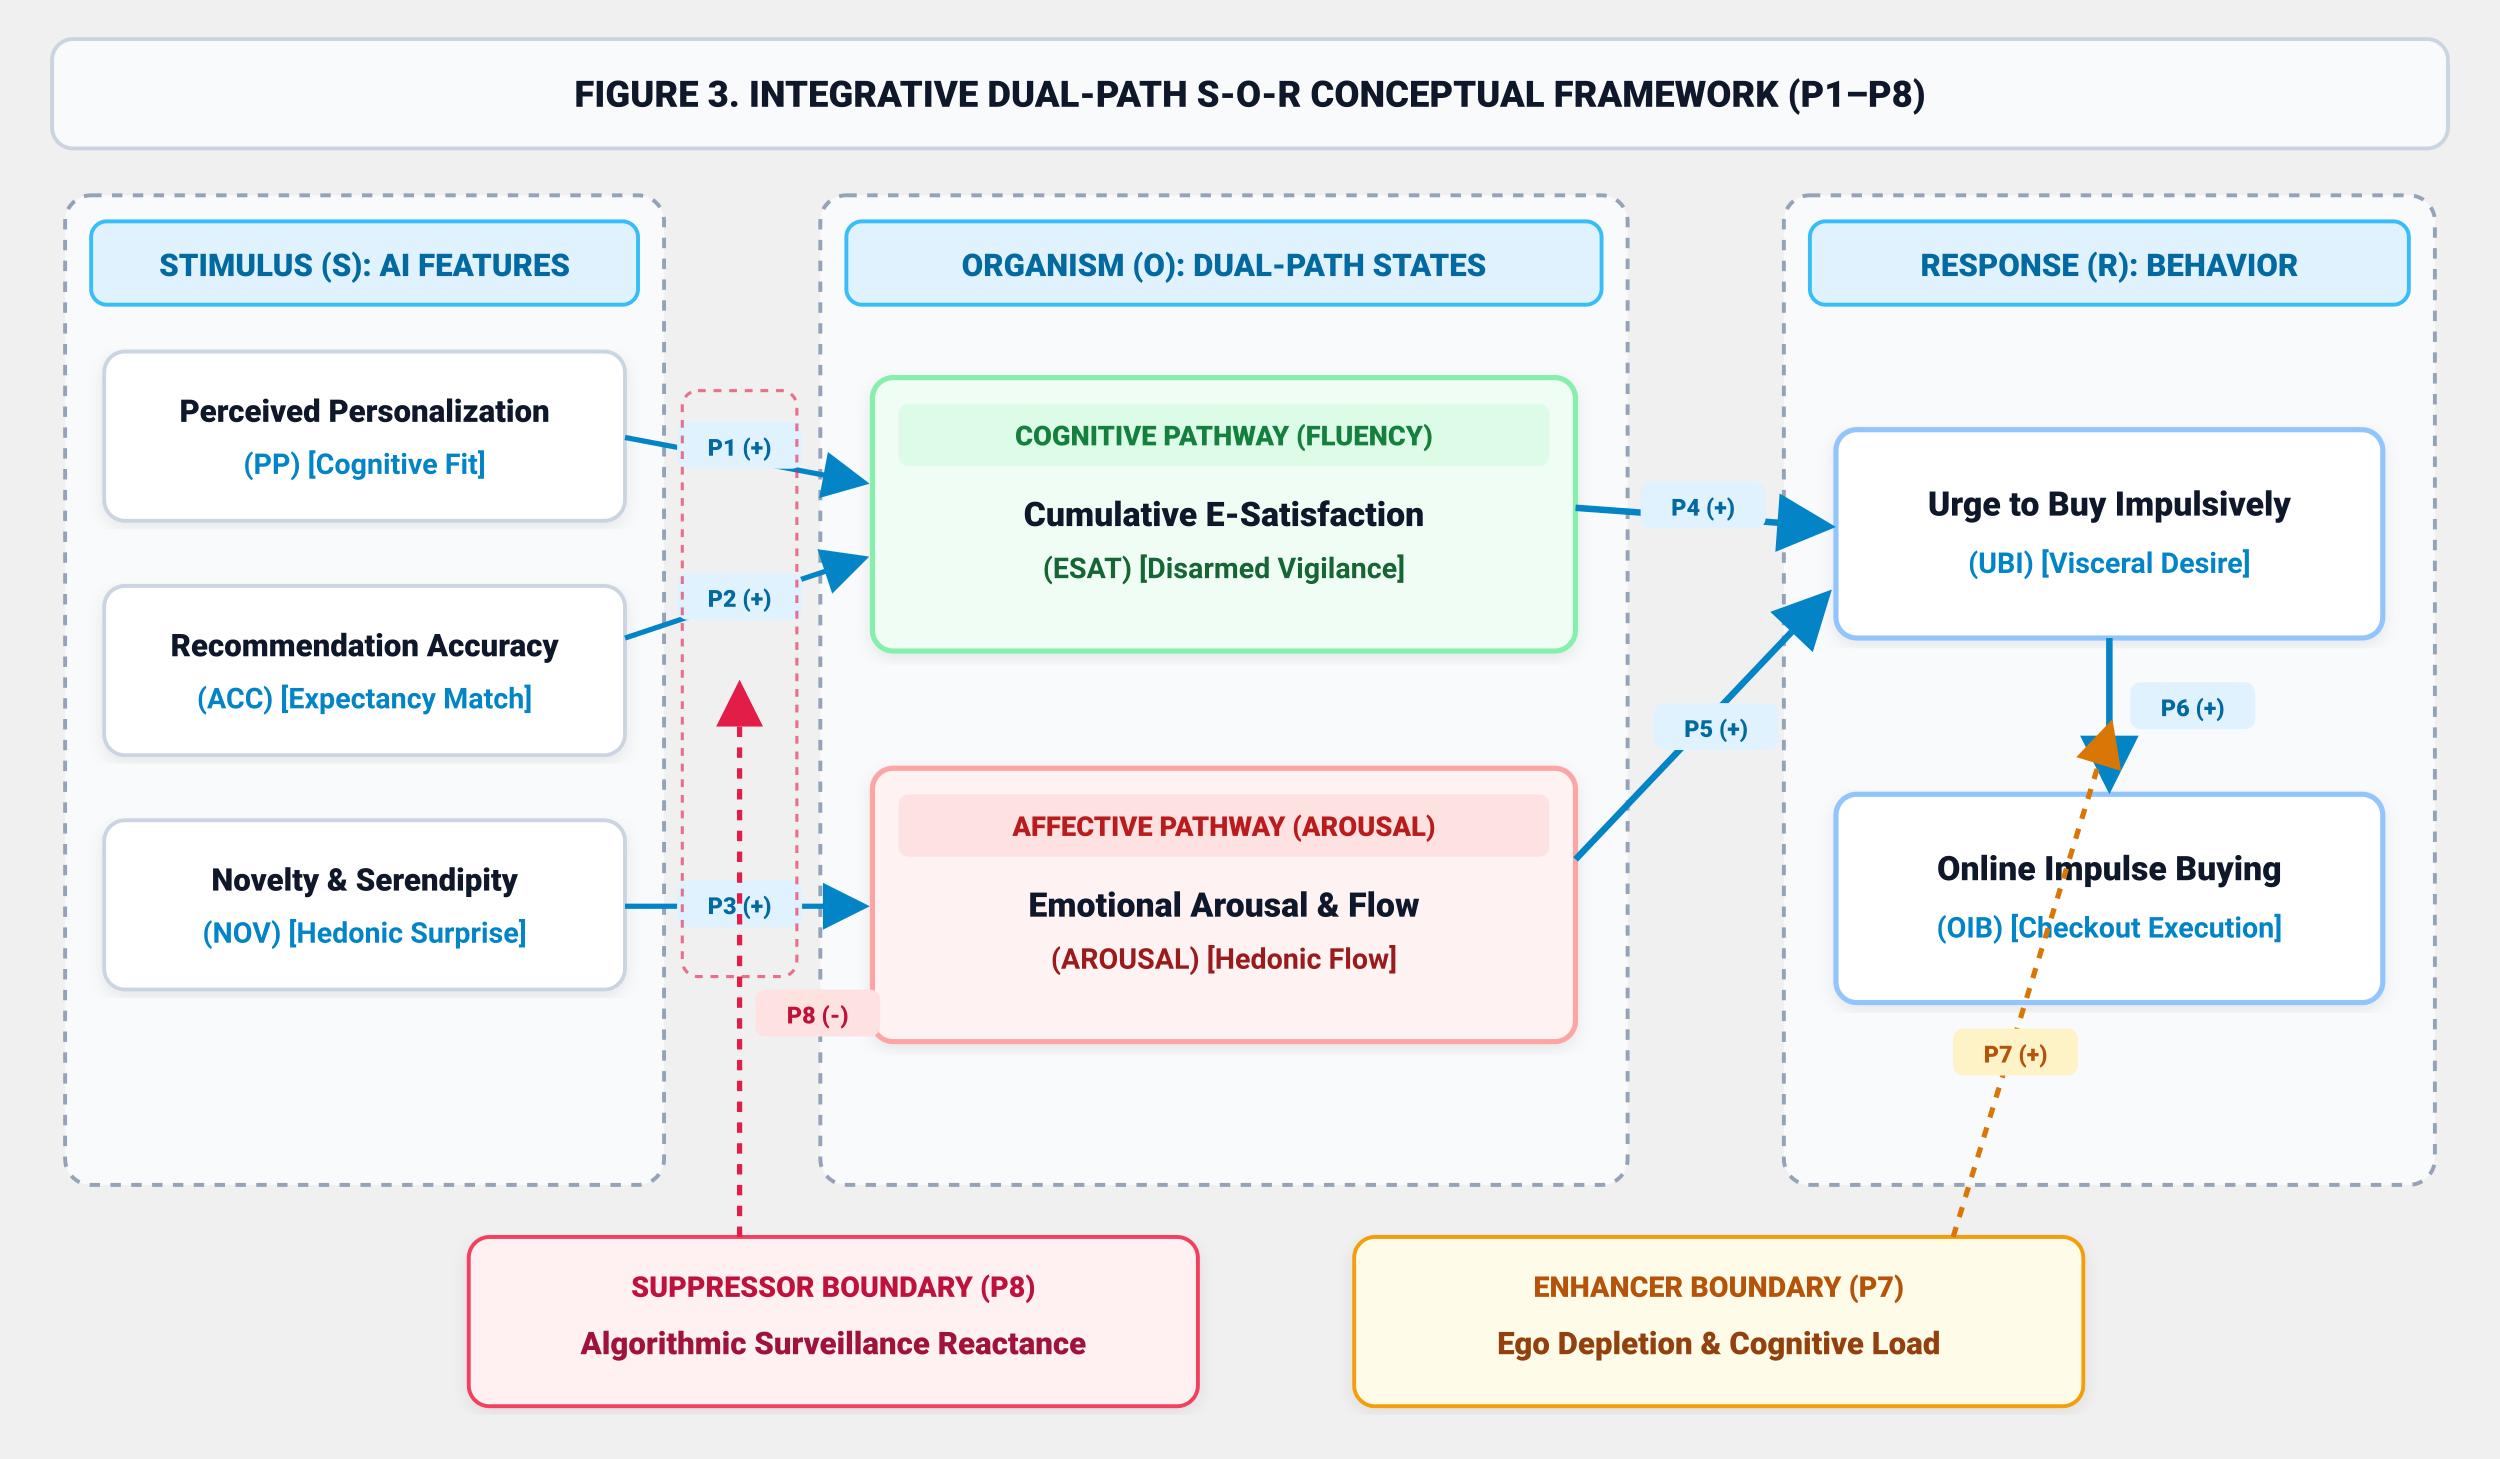
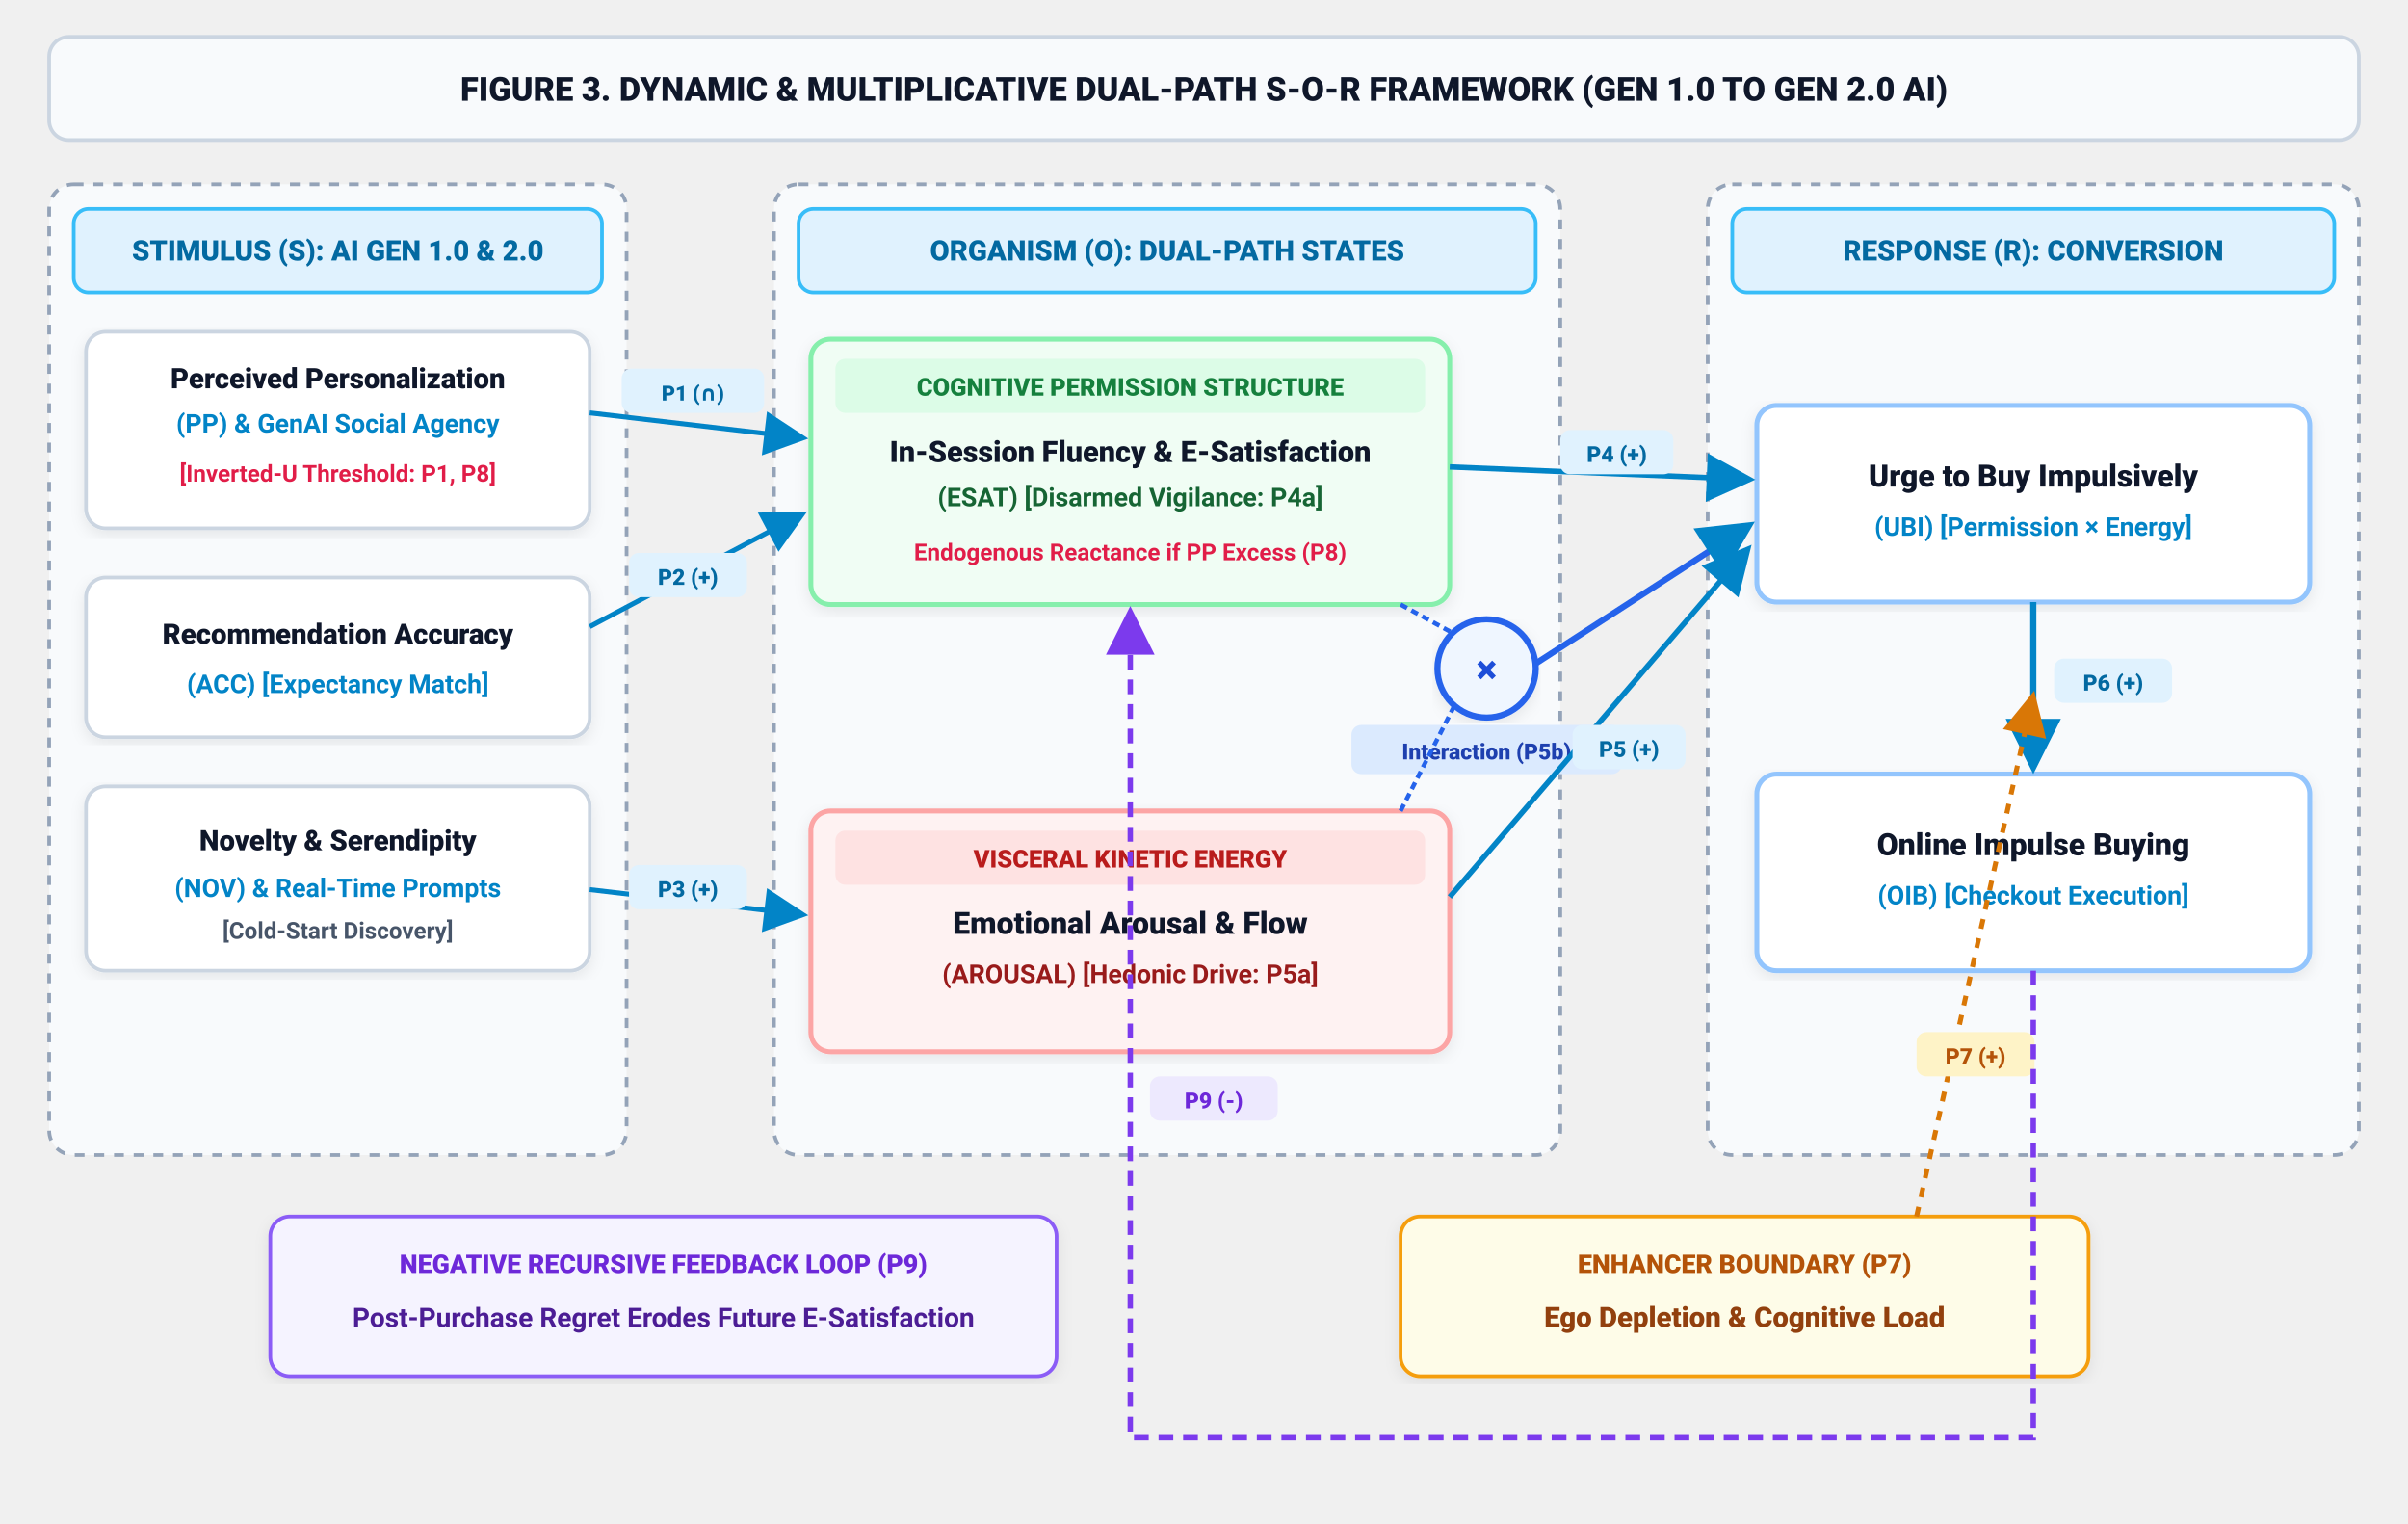
- <svg xmlns="http://www.w3.org/2000/svg" viewBox="0 0 960 560" width="100%" height="auto" style="font-family:'Plus Jakarta Sans',-apple-system,BlinkMacSystemFont,Segoe UI,Roboto,sans-serif; background:#ffffff;">
+ <svg xmlns="http://www.w3.org/2000/svg" viewBox="0 0 980 620" width="100%" height="auto" style="font-family:'Plus Jakarta Sans',-apple-system,BlinkMacSystemFont,Segoe UI,Roboto,sans-serif; background:#ffffff;">
  <defs>
    <marker id="marr" markerWidth="9" markerHeight="9" refX="7" refY="4.5" orient="auto">
      <path d="M 0 0 L 9 4.5 L 0 9 Z" fill="#0284c7" />
    </marker>
    <marker id="marr-orange" markerWidth="9" markerHeight="9" refX="7" refY="4.5" orient="auto">
      <path d="M 0 0 L 9 4.5 L 0 9 Z" fill="#d97706" />
    </marker>
    <marker id="marr-rose" markerWidth="9" markerHeight="9" refX="7" refY="4.5" orient="auto">
      <path d="M 0 0 L 9 4.5 L 0 9 Z" fill="#e11d48" />
    </marker>
+     <marker id="marr-purple" markerWidth="9" markerHeight="9" refX="7" refY="4.5" orient="auto">
+       <path d="M 0 0 L 9 4.5 L 0 9 Z" fill="#7c3aed" />
+     </marker>
    <filter id="mshadow" x="-5%" y="-5%" width="110%" height="110%">
      <feDropShadow dx="0" dy="2" stdDeviation="3" flood-opacity="0.08" />
    </filter>
  </defs>
-   <rect x="20" y="15" width="920" height="42" rx="8" fill="#f8fafc" stroke="#cbd5e1" stroke-width="1.5" />
-   <text x="480" y="41" text-anchor="middle" font-size="14" font-weight="800" fill="#0f172a">FIGURE 3. INTEGRATIVE DUAL-PATH S-O-R CONCEPTUAL FRAMEWORK (P1–P8)</text>
-   <rect x="25" y="75" width="230" height="380" rx="10" fill="#f8fafc" stroke="#94a3b8" stroke-width="1.5" stroke-dasharray="4,4" />
-   <rect x="35" y="85" width="210" height="32" rx="6" fill="#e0f2fe" stroke="#38bdf8" stroke-width="1.5" />
-   <text x="140" y="106" text-anchor="middle" font-size="12" font-weight="800" fill="#0369a1">STIMULUS (S): AI FEATURES</text>
-   <rect x="315" y="75" width="310" height="380" rx="10" fill="#f8fafc" stroke="#94a3b8" stroke-width="1.5" stroke-dasharray="4,4" />
-   <rect x="325" y="85" width="290" height="32" rx="6" fill="#e0f2fe" stroke="#38bdf8" stroke-width="1.5" />
-   <text x="470" y="106" text-anchor="middle" font-size="12" font-weight="800" fill="#0369a1">ORGANISM (O): DUAL-PATH STATES</text>
-   <rect x="685" y="75" width="250" height="380" rx="10" fill="#f8fafc" stroke="#94a3b8" stroke-width="1.5" stroke-dasharray="4,4" />
-   <rect x="695" y="85" width="230" height="32" rx="6" fill="#e0f2fe" stroke="#38bdf8" stroke-width="1.5" />
-   <text x="810" y="106" text-anchor="middle" font-size="12" font-weight="800" fill="#0369a1">RESPONSE (R): BEHAVIOR</text>
-   <rect x="40" y="135" width="200" height="65" rx="8" fill="#ffffff" stroke="#cbd5e1" stroke-width="1.5" filter="url(#mshadow)" />
-   <text x="140" y="162" text-anchor="middle" font-size="12" font-weight="800" fill="#0f172a">Perceived Personalization</text>
-   <text x="140" y="182" text-anchor="middle" font-size="11" font-weight="600" fill="#0284c7">(PP) [Cognitive Fit]</text>
-   <rect x="40" y="225" width="200" height="65" rx="8" fill="#ffffff" stroke="#cbd5e1" stroke-width="1.5" filter="url(#mshadow)" />
-   <text x="140" y="252" text-anchor="middle" font-size="12" font-weight="800" fill="#0f172a">Recommendation Accuracy</text>
-   <text x="140" y="272" text-anchor="middle" font-size="11" font-weight="600" fill="#0284c7">(ACC) [Expectancy Match]</text>
-   <rect x="40" y="315" width="200" height="65" rx="8" fill="#ffffff" stroke="#cbd5e1" stroke-width="1.5" filter="url(#mshadow)" />
-   <text x="140" y="342" text-anchor="middle" font-size="12" font-weight="800" fill="#0f172a">Novelty &amp; Serendipity</text>
-   <text x="140" y="362" text-anchor="middle" font-size="11" font-weight="600" fill="#0284c7">(NOV) [Hedonic Surprise]</text>
-   <rect x="335" y="145" width="270" height="105" rx="8" fill="#f0fdf4" stroke="#86efac" stroke-width="2" filter="url(#mshadow)" />
-   <rect x="345" y="155" width="250" height="24" rx="4" fill="#dcfce7" />
-   <text x="470" y="171" text-anchor="middle" font-size="10.5" font-weight="800" fill="#15803d">COGNITIVE PATHWAY (FLUENCY)</text>
-   <text x="470" y="202" text-anchor="middle" font-size="13" font-weight="800" fill="#0f172a">Cumulative E-Satisfaction</text>
-   <text x="470" y="222" text-anchor="middle" font-size="11" font-weight="600" fill="#166534">(ESAT) [Disarmed Vigilance]</text>
-   <rect x="335" y="295" width="270" height="105" rx="8" fill="#fef2f2" stroke="#fca5a5" stroke-width="2" filter="url(#mshadow)" />
-   <rect x="345" y="305" width="250" height="24" rx="4" fill="#fee2e2" />
-   <text x="470" y="321" text-anchor="middle" font-size="10.5" font-weight="800" fill="#b91c1c">AFFECTIVE PATHWAY (AROUSAL)</text>
-   <text x="470" y="352" text-anchor="middle" font-size="13" font-weight="800" fill="#0f172a">Emotional Arousal &amp; Flow</text>
-   <text x="470" y="372" text-anchor="middle" font-size="11" font-weight="600" fill="#991b1b">(AROUSAL) [Hedonic Flow]</text>
-   <rect x="705" y="165" width="210" height="80" rx="8" fill="#ffffff" stroke="#93c5fd" stroke-width="2" filter="url(#mshadow)" />
-   <text x="810" y="198" text-anchor="middle" font-size="13" font-weight="800" fill="#0f172a">Urge to Buy Impulsively</text>
-   <text x="810" y="220" text-anchor="middle" font-size="11" font-weight="600" fill="#0284c7">(UBI) [Visceral Desire]</text>
-   <rect x="705" y="305" width="210" height="80" rx="8" fill="#ffffff" stroke="#93c5fd" stroke-width="2" filter="url(#mshadow)" />
-   <text x="810" y="338" text-anchor="middle" font-size="13" font-weight="800" fill="#0f172a">Online Impulse Buying</text>
-   <text x="810" y="360" text-anchor="middle" font-size="11" font-weight="600" fill="#0284c7">(OIB) [Checkout Execution]</text>
-   <line x1="240" y1="168" x2="330" y2="185" stroke="#0284c7" stroke-width="2" marker-end="url(#marr)" />
-   <rect x="260" y="162" width="48" height="18" rx="4" fill="#e0f2fe" />
-   <text x="284" y="175" text-anchor="middle" font-size="9" font-weight="800" fill="#0369a1">P1 (+)</text>
-   <line x1="240" y1="245" x2="330" y2="215" stroke="#0284c7" stroke-width="2" marker-end="url(#marr)" />
-   <rect x="260" y="220" width="48" height="18" rx="4" fill="#e0f2fe" />
-   <text x="284" y="233" text-anchor="middle" font-size="9" font-weight="800" fill="#0369a1">P2 (+)</text>
-   <line x1="240" y1="348" x2="330" y2="348" stroke="#0284c7" stroke-width="2" marker-end="url(#marr)" />
-   <rect x="260" y="338" width="48" height="18" rx="4" fill="#e0f2fe" />
-   <text x="284" y="351" text-anchor="middle" font-size="9" font-weight="800" fill="#0369a1">P3 (+)</text>
-   <line x1="605" y1="195" x2="700" y2="202" stroke="#0284c7" stroke-width="2.5" marker-end="url(#marr)" />
-   <rect x="630" y="185" width="48" height="18" rx="4" fill="#e0f2fe" />
-   <text x="654" y="198" text-anchor="middle" font-size="9" font-weight="800" fill="#0369a1">P4 (+)</text>
-   <line x1="605" y1="330" x2="700" y2="230" stroke="#0284c7" stroke-width="2.5" marker-end="url(#marr)" />
-   <rect x="635" y="270" width="48" height="18" rx="4" fill="#e0f2fe" />
-   <text x="659" y="283" text-anchor="middle" font-size="9" font-weight="800" fill="#0369a1">P5 (+)</text>
-   <line x1="810" y1="245" x2="810" y2="300" stroke="#0284c7" stroke-width="2.5" marker-end="url(#marr)" />
-   <rect x="818" y="262" width="48" height="18" rx="4" fill="#e0f2fe" />
-   <text x="842" y="275" text-anchor="middle" font-size="9" font-weight="800" fill="#0369a1">P6 (+)</text>
-   <rect x="180" y="475" width="280" height="65" rx="8" fill="#fff1f2" stroke="#f43f5e" stroke-width="1.5" filter="url(#mshadow)" />
-   <text x="320" y="498" text-anchor="middle" font-size="11" font-weight="800" fill="#be123c">SUPPRESSOR BOUNDARY (P8)</text>
-   <text x="320" y="520" text-anchor="middle" font-size="12" font-weight="800" fill="#9f1239">Algorithmic Surveillance Reactance</text>
-   <line x1="284" y1="475" x2="284" y2="265" stroke="#e11d48" stroke-width="2" stroke-dasharray="4,4" marker-end="url(#marr-rose)" />
-   <rect x="262" y="150" width="44" height="225" rx="6" fill="none" stroke="#e11d48" stroke-width="1.2" stroke-dasharray="3,3" opacity="0.6" />
-   <rect x="290" y="380" width="48" height="18" rx="4" fill="#fee2e2" />
-   <text x="314" y="393" text-anchor="middle" font-size="9" font-weight="800" fill="#be123c">P8 (-)</text>
-   <rect x="520" y="475" width="280" height="65" rx="8" fill="#fefce8" stroke="#f59e0b" stroke-width="1.5" filter="url(#mshadow)" />
-   <text x="660" y="498" text-anchor="middle" font-size="11" font-weight="800" fill="#b45309">ENHANCER BOUNDARY (P7)</text>
-   <text x="660" y="520" text-anchor="middle" font-size="12" font-weight="800" fill="#92400e">Ego Depletion &amp; Cognitive Load</text>
-   <line x1="750" y1="475" x2="810" y2="280" stroke="#d97706" stroke-width="2" stroke-dasharray="4,4" marker-end="url(#marr-orange)" />
-   <rect x="750" y="395" width="48" height="18" rx="4" fill="#fef3c7" />
-   <text x="774" y="408" text-anchor="middle" font-size="9" font-weight="800" fill="#b45309">P7 (+)</text>
+   <rect x="20" y="15" width="940" height="42" rx="8" fill="#f8fafc" stroke="#cbd5e1" stroke-width="1.5" />
+   <text x="490" y="41" text-anchor="middle" font-size="13.5" font-weight="800" fill="#0f172a">FIGURE 3. DYNAMIC &amp; MULTIPLICATIVE DUAL-PATH S-O-R FRAMEWORK (GEN 1.0 TO GEN 2.0 AI)</text>
+   <rect x="20" y="75" width="235" height="395" rx="10" fill="#f8fafc" stroke="#94a3b8" stroke-width="1.5" stroke-dasharray="4,4" />
+   <rect x="30" y="85" width="215" height="34" rx="6" fill="#e0f2fe" stroke="#38bdf8" stroke-width="1.5" />
+   <text x="137.5" y="106" text-anchor="middle" font-size="11.5" font-weight="800" fill="#0369a1">STIMULUS (S): AI GEN 1.0 &amp; 2.0</text>
+   <rect x="315" y="75" width="320" height="395" rx="10" fill="#f8fafc" stroke="#94a3b8" stroke-width="1.5" stroke-dasharray="4,4" />
+   <rect x="325" y="85" width="300" height="34" rx="6" fill="#e0f2fe" stroke="#38bdf8" stroke-width="1.5" />
+   <text x="475" y="106" text-anchor="middle" font-size="11.5" font-weight="800" fill="#0369a1">ORGANISM (O): DUAL-PATH STATES</text>
+   <rect x="695" y="75" width="265" height="395" rx="10" fill="#f8fafc" stroke="#94a3b8" stroke-width="1.5" stroke-dasharray="4,4" />
+   <rect x="705" y="85" width="245" height="34" rx="6" fill="#e0f2fe" stroke="#38bdf8" stroke-width="1.5" />
+   <text x="827.5" y="106" text-anchor="middle" font-size="11.5" font-weight="800" fill="#0369a1">RESPONSE (R): CONVERSION</text>
+   <rect x="35" y="135" width="205" height="80" rx="8" fill="#ffffff" stroke="#cbd5e1" stroke-width="1.5" filter="url(#mshadow)" />
+   <text x="137.5" y="158" text-anchor="middle" font-size="11.5" font-weight="800" fill="#0f172a">Perceived Personalization</text>
+   <text x="137.5" y="176" text-anchor="middle" font-size="10.5" font-weight="600" fill="#0284c7">(PP) &amp; GenAI Social Agency</text>
+   <text x="137.5" y="196" text-anchor="middle" font-size="9.5" font-weight="700" fill="#e11d48">[Inverted-U Threshold: P1, P8]</text>
+   <rect x="35" y="235" width="205" height="65" rx="8" fill="#ffffff" stroke="#cbd5e1" stroke-width="1.5" filter="url(#mshadow)" />
+   <text x="137.5" y="262" text-anchor="middle" font-size="11.5" font-weight="800" fill="#0f172a">Recommendation Accuracy</text>
+   <text x="137.5" y="282" text-anchor="middle" font-size="10.5" font-weight="600" fill="#0284c7">(ACC) [Expectancy Match]</text>
+   <rect x="35" y="320" width="205" height="75" rx="8" fill="#ffffff" stroke="#cbd5e1" stroke-width="1.5" filter="url(#mshadow)" />
+   <text x="137.5" y="346" text-anchor="middle" font-size="11.5" font-weight="800" fill="#0f172a">Novelty &amp; Serendipity</text>
+   <text x="137.5" y="365" text-anchor="middle" font-size="10.5" font-weight="600" fill="#0284c7">(NOV) &amp; Real-Time Prompts</text>
+   <text x="137.5" y="382" text-anchor="middle" font-size="9.5" font-weight="600" fill="#475569">[Cold-Start Discovery]</text>
+   <rect x="330" y="138" width="260" height="108" rx="8" fill="#f0fdf4" stroke="#86efac" stroke-width="2" filter="url(#mshadow)" />
+   <rect x="340" y="146" width="240" height="22" rx="4" fill="#dcfce7" />
+   <text x="460" y="161" text-anchor="middle" font-size="10" font-weight="800" fill="#15803d">COGNITIVE PERMISSION STRUCTURE</text>
+   <text x="460" y="188" text-anchor="middle" font-size="12" font-weight="800" fill="#0f172a">In-Session Fluency &amp; E-Satisfaction</text>
+   <text x="460" y="206" text-anchor="middle" font-size="10.5" font-weight="600" fill="#166534">(ESAT) [Disarmed Vigilance: P4a]</text>
+   <text x="460" y="228" text-anchor="middle" font-size="9.5" font-weight="700" fill="#e11d48">Endogenous Reactance if PP Excess (P8)</text>
+   <circle cx="605" cy="272" r="20" fill="#eff6ff" stroke="#2563eb" stroke-width="2.5" filter="url(#mshadow)" />
+   <text x="605" y="278" text-anchor="middle" font-size="16" font-weight="800" fill="#1d4ed8">×</text>
+   <rect x="550" y="295" width="110" height="20" rx="4" fill="#dbeafe" />
+   <text x="605" y="309" text-anchor="middle" font-size="9" font-weight="800" fill="#1e40af">Interaction (P5b)</text>
+   <rect x="330" y="330" width="260" height="98" rx="8" fill="#fef2f2" stroke="#fca5a5" stroke-width="2" filter="url(#mshadow)" />
+   <rect x="340" y="338" width="240" height="22" rx="4" fill="#fee2e2" />
+   <text x="460" y="353" text-anchor="middle" font-size="10" font-weight="800" fill="#b91c1c">VISCERAL KINETIC ENERGY</text>
+   <text x="460" y="380" text-anchor="middle" font-size="12.5" font-weight="800" fill="#0f172a">Emotional Arousal &amp; Flow</text>
+   <text x="460" y="400" text-anchor="middle" font-size="10.5" font-weight="600" fill="#991b1b">(AROUSAL) [Hedonic Drive: P5a]</text>
+   <rect x="715" y="165" width="225" height="80" rx="8" fill="#ffffff" stroke="#93c5fd" stroke-width="2" filter="url(#mshadow)" />
+   <text x="827.5" y="198" text-anchor="middle" font-size="12.5" font-weight="800" fill="#0f172a">Urge to Buy Impulsively</text>
+   <text x="827.5" y="218" text-anchor="middle" font-size="10.5" font-weight="600" fill="#0284c7">(UBI) [Permission × Energy]</text>
+   <rect x="715" y="315" width="225" height="80" rx="8" fill="#ffffff" stroke="#93c5fd" stroke-width="2" filter="url(#mshadow)" />
+   <text x="827.5" y="348" text-anchor="middle" font-size="12.5" font-weight="800" fill="#0f172a">Online Impulse Buying</text>
+   <text x="827.5" y="368" text-anchor="middle" font-size="10.5" font-weight="600" fill="#0284c7">(OIB) [Checkout Execution]</text>
+   <line x1="240" y1="168" x2="325" y2="178" stroke="#0284c7" stroke-width="2" marker-end="url(#marr)" />
+   <rect x="253" y="150" width="58" height="18" rx="4" fill="#e0f2fe" />
+   <text x="282" y="163" text-anchor="middle" font-size="8.5" font-weight="800" fill="#0369a1">P1 (∩)</text>
+   <line x1="240" y1="255" x2="325" y2="210" stroke="#0284c7" stroke-width="2" marker-end="url(#marr)" />
+   <rect x="256" y="225" width="48" height="18" rx="4" fill="#e0f2fe" />
+   <text x="280" y="238" text-anchor="middle" font-size="9" font-weight="800" fill="#0369a1">P2 (+)</text>
+   <line x1="240" y1="362" x2="325" y2="372" stroke="#0284c7" stroke-width="2" marker-end="url(#marr)" />
+   <rect x="256" y="352" width="48" height="18" rx="4" fill="#e0f2fe" />
+   <text x="280" y="365" text-anchor="middle" font-size="9" font-weight="800" fill="#0369a1">P3 (+)</text>
+   <line x1="590" y1="190" x2="710" y2="195" stroke="#0284c7" stroke-width="2.2" marker-end="url(#marr)" />
+   <rect x="635" y="175" width="46" height="18" rx="4" fill="#e0f2fe" />
+   <text x="658" y="188" text-anchor="middle" font-size="9" font-weight="800" fill="#0369a1">P4 (+)</text>
+   <line x1="570" y1="246" x2="592" y2="258" stroke="#2563eb" stroke-width="1.8" stroke-dasharray="3,2" />
+   <line x1="590" y1="365" x2="710" y2="225" stroke="#0284c7" stroke-width="2.2" marker-end="url(#marr)" />
+   <rect x="640" y="295" width="46" height="18" rx="4" fill="#e0f2fe" />
+   <text x="663" y="308" text-anchor="middle" font-size="9" font-weight="800" fill="#0369a1">P5 (+)</text>
+   <line x1="570" y1="330" x2="592" y2="287" stroke="#2563eb" stroke-width="1.8" stroke-dasharray="3,2" />
+   <line x1="625" y1="270" x2="710" y2="215" stroke="#2563eb" stroke-width="2.5" marker-end="url(#marr)" />
+   <line x1="827.5" y1="245" x2="827.5" y2="310" stroke="#0284c7" stroke-width="2.5" marker-end="url(#marr)" />
+   <rect x="836" y="268" width="48" height="18" rx="4" fill="#e0f2fe" />
+   <text x="860" y="281" text-anchor="middle" font-size="9" font-weight="800" fill="#0369a1">P6 (+)</text>
+   <rect x="570" y="495" width="280" height="65" rx="8" fill="#fefce8" stroke="#f59e0b" stroke-width="1.5" filter="url(#mshadow)" />
+   <text x="710" y="518" text-anchor="middle" font-size="10.5" font-weight="800" fill="#b45309">ENHANCER BOUNDARY (P7)</text>
+   <text x="710" y="540" text-anchor="middle" font-size="11.5" font-weight="800" fill="#92400e">Ego Depletion &amp; Cognitive Load</text>
+   <line x1="780" y1="495" x2="827" y2="285" stroke="#d97706" stroke-width="2" stroke-dasharray="4,4" marker-end="url(#marr-orange)" />
+   <rect x="780" y="420" width="48" height="18" rx="4" fill="#fef3c7" />
+   <text x="804" y="433" text-anchor="middle" font-size="9" font-weight="800" fill="#b45309">P7 (+)</text>
+   <path d="M 827.5 395 L 827.5 585 L 460 585 L 460 251" fill="none" stroke="#7c3aed" stroke-width="2.2" stroke-dasharray="6,4" marker-end="url(#marr-purple)" />
+   <rect x="110" y="495" width="320" height="65" rx="8" fill="#f5f3ff" stroke="#8b5cf6" stroke-width="1.5" filter="url(#mshadow)" />
+   <text x="270" y="518" text-anchor="middle" font-size="10.5" font-weight="800" fill="#6d28d9">NEGATIVE RECURSIVE FEEDBACK LOOP (P9)</text>
+   <text x="270" y="540" text-anchor="middle" font-size="11" font-weight="700" fill="#4c1d95">Post-Purchase Regret Erodes Future E-Satisfaction</text>
+   <rect x="468" y="438" width="52" height="18" rx="4" fill="#ede9fe" />
+   <text x="494" y="451" text-anchor="middle" font-size="9" font-weight="800" fill="#6d28d9">P9 (-)</text>
</svg>
